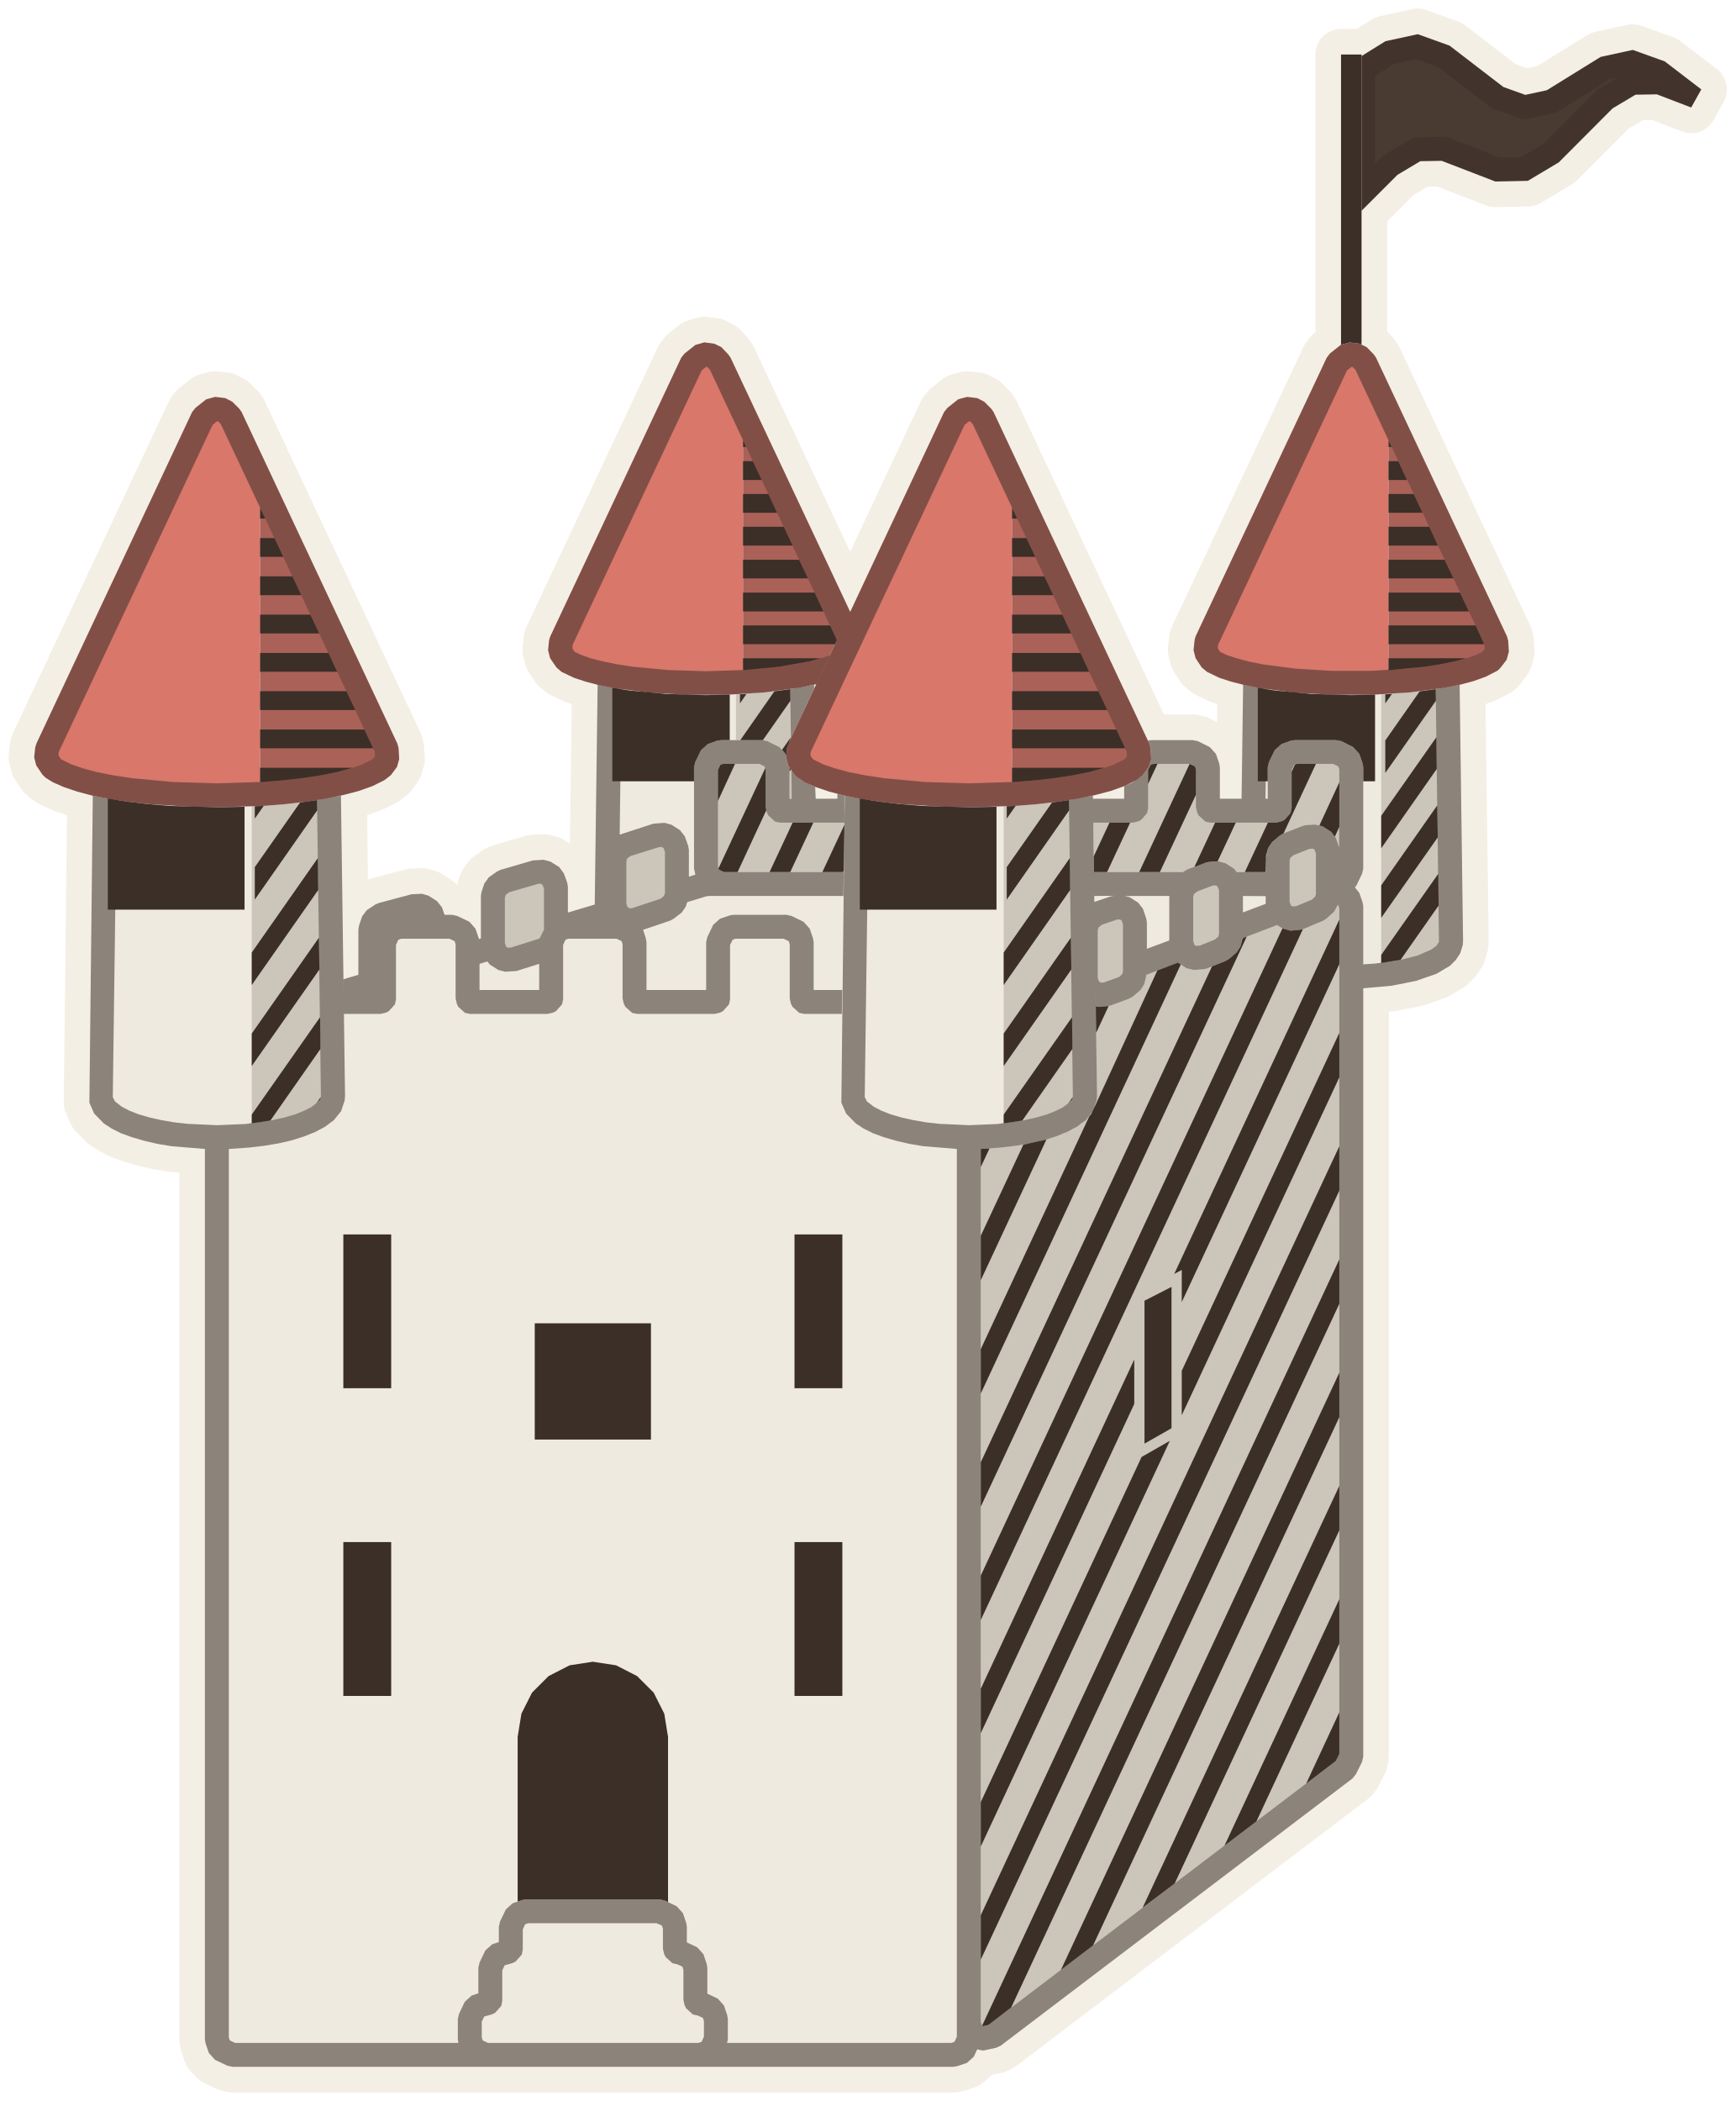
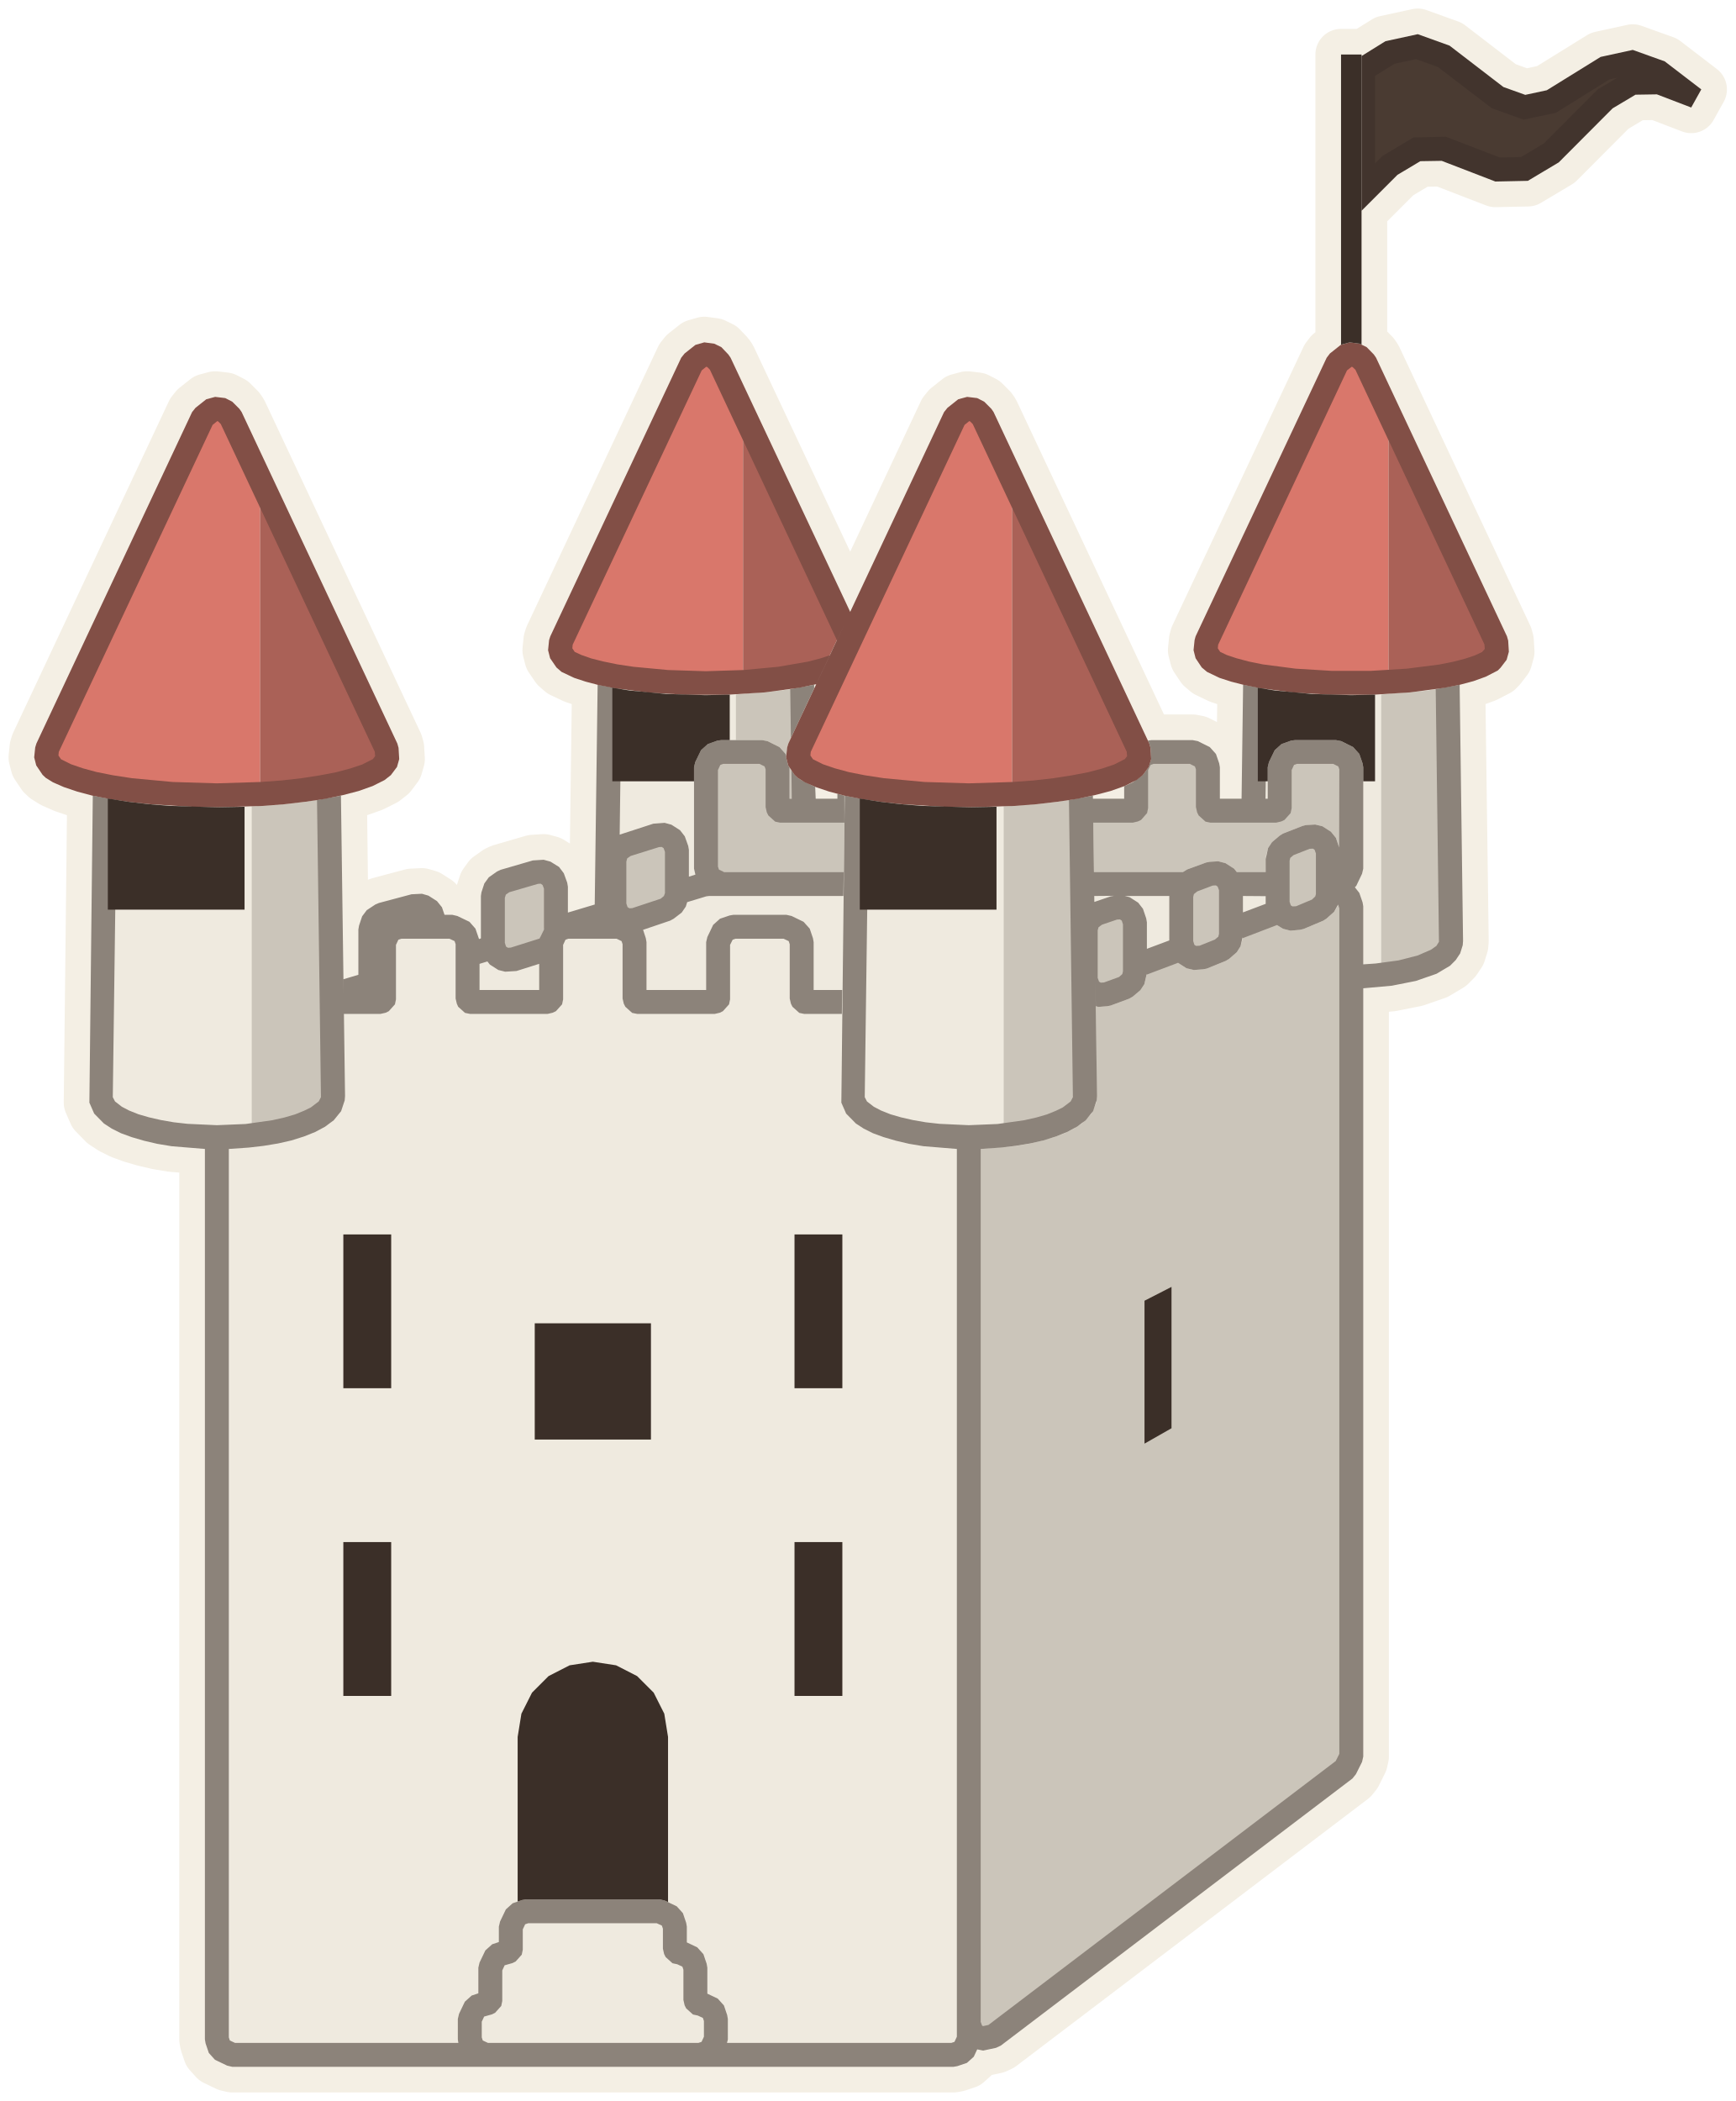
<svg xmlns="http://www.w3.org/2000/svg" viewBox="-34.69 -120.22 101.55 122.92" data-palette="wall:#EFEADF;roof:#D9776B;wood:#C9A97C;earth:#94744F;water:#8FB0B8;flag:#4A3B32;ink:#3B2F28;halo:#F4EFE4">
  <path data-role="sil" fill="#F4EFE4" stroke="#F4EFE4" stroke-width="3" stroke-linejoin="round" d="M21.33 0.66L21.89 0.47L22.29 0.11L22.49 -0.32L22.84 -0.25L23.59 -0.41L23.87 -0.54L44.45 -16.17L44.65 -16.42L45.01 -17.14L45.08 -17.45L45.08 -62.4L46.75 -62.55L48.16 -62.83L49.37 -63.25L50.16 -63.72L50.49 -64.05L50.75 -64.44L50.9 -64.92L50.92 -65.17L50.72 -80.16L51.53 -80.37L52.25 -80.63L52.95 -80.99L53.11 -81.15L53.47 -81.62L53.6 -82.09L53.56 -82.74L53.49 -82.99L45.83 -99.29L45.7 -99.48L45.28 -99.91L44.98 -100.06L44.98 -107.89L47.08 -109.99L48.42 -110.79L49.67 -110.81L52.81 -109.6L54.71 -109.64L56.52 -110.72L59.67 -113.88L61.01 -114.68L62.26 -114.7L64.27 -113.93L64.86 -114.99L62.72 -116.63L60.85 -117.3L58.97 -116.89L55.82 -114.94L54.56 -114.67L53.28 -115.13L50.13 -117.55L48.27 -118.22L46.38 -117.81L44.98 -116.94L44.98 -117.03L43.78 -117.03L43.78 -100.05L43.13 -99.54L42.94 -99.29L35.27 -82.99L35.21 -82.77L35.15 -82.18L35.27 -81.71L35.63 -81.17L35.94 -80.91L36.67 -80.56L37.35 -80.34L38.05 -80.16L37.96 -73.49L36.69 -73.49L36.69 -75.33L36.65 -75.56L36.46 -76.11L36.1 -76.51L35.4 -76.86L35.09 -76.92L32.69 -76.92L32.48 -76.89L23.45 -96.11L23.32 -96.3L22.9 -96.72L22.49 -96.93L21.9 -97L21.38 -96.86L20.75 -96.36L20.55 -96.11L15.06 -84.42L8.06 -99.29L7.93 -99.48L7.52 -99.91L7.11 -100.11L6.52 -100.19L6 -100.04L5.37 -99.54L5.17 -99.29L-2.49 -82.99L-2.56 -82.77L-2.62 -82.18L-2.5 -81.71L-2.13 -81.17L-1.83 -80.91L-1.09 -80.56L-0.42 -80.34L0.28 -80.16L0.11 -67.3L-1.46 -66.83L-1.46 -68.34L-1.5 -68.58L-1.7 -69.13L-1.98 -69.5L-2.48 -69.81L-2.88 -69.92L-3.51 -69.88L-5.4 -69.33L-5.61 -69.23L-6.09 -68.89L-6.35 -68.53L-6.52 -68.01L-6.55 -67.8L-6.55 -65.32L-6.66 -65.28L-6.87 -65.89L-7.22 -66.29L-7.93 -66.63L-8.23 -66.7L-8.68 -66.7L-8.83 -67.14L-9.12 -67.5L-9.62 -67.82L-10 -67.93L-10.61 -67.9L-12.52 -67.39L-12.73 -67.3L-13.23 -66.97L-13.5 -66.61L-13.68 -66.07L-13.72 -65.84L-13.72 -63.19L-14.59 -62.93L-14.72 -73.67L-13.71 -73.94L-12.89 -74.23L-12.19 -74.58L-11.82 -74.87L-11.46 -75.35L-11.33 -75.81L-11.37 -76.47L-11.44 -76.72L-20.55 -96.11L-20.68 -96.3L-21.1 -96.72L-21.51 -96.93L-22.1 -97L-22.62 -96.86L-23.25 -96.36L-23.45 -96.11L-32.56 -76.72L-32.63 -76.49L-32.69 -75.91L-32.57 -75.44L-32.2 -74.89L-32.01 -74.71L-31.59 -74.45L-30.95 -74.17L-30.18 -73.91L-29.26 -73.67L-29.46 -55.71L-29.18 -55.07L-28.61 -54.49L-28.15 -54.19L-27.61 -53.92L-26.98 -53.69L-26.26 -53.48L-25.49 -53.3L-24.65 -53.16L-22.7 -53L-22.7 -0.9L-22.66 -0.67L-22.47 -0.11L-22.11 0.29L-21.4 0.63L-21.1 0.7L21.1 0.7ZM12.95 -79.94L12.97 -80.16L13.07 -80.19ZM29.26 -73.49L29.28 -73.67L30.29 -73.94L31.09 -74.22L31.09 -73.49ZM13.04 -73.49L13.05 -74.17L13.82 -73.91L14.31 -73.78L14.31 -73.49Z" />
  <path data-role="wall" fill="#EFEADF" d="M6 -69.05L5.92 -69.4L5.92 -75.33L5.99 -75.63L6.33 -76.33L6.73 -76.69L7.29 -76.89L7.52 -76.92L8.37 -76.92L8.37 -79.59L6.59 -79.55L4.29 -79.62L2.17 -79.82L0.98 -80.02L0.86 -70.79L0.99 -70.98L1.47 -71.34L1.68 -71.44L3.54 -72.03L4.2 -72.08L4.6 -71.97L5.1 -71.65L5.38 -71.29L5.58 -70.73L5.62 -70.5L5.62 -68.93ZM45.08 -63.1L46.13 -63.18L46.13 -79.59L44.36 -79.55L42.06 -79.62L39.93 -79.82L38.75 -80.01L38.66 -73.49L39.49 -73.49L39.49 -75.33L39.56 -75.63L39.9 -76.33L40.3 -76.69L40.86 -76.89L41.09 -76.92L43.48 -76.92L43.79 -76.86L44.49 -76.51L44.85 -76.11L45.04 -75.56L45.08 -75.33L45.08 -69.4L45.01 -69.1L44.67 -68.39L44.59 -68.31L44.85 -67.98L45.04 -67.43L45.08 -67.2ZM-22.02 -53.69L-19.96 -53.8L-19.96 -73.04L-22.02 -72.99L-24.7 -73.07L-25.97 -73.17L-27.17 -73.31L-28.56 -73.53L-28.77 -55.84L-28.63 -55.5L-28.21 -55.07L-27.83 -54.81L-27.36 -54.58L-26.78 -54.36L-26.11 -54.16L-25.38 -53.99L-24.57 -53.86L-22.87 -53.71ZM21.98 -53.69L24.04 -53.8L24.04 -73.04L21.98 -72.99L19.3 -73.07L18.03 -73.17L16.83 -73.31L15.44 -73.53L15.23 -55.84L15.37 -55.5L15.79 -55.07L16.17 -54.81L16.64 -54.58L17.22 -54.36L17.89 -54.16L18.62 -53.99L19.43 -53.86L21.13 -53.71ZM6.63 -65.1L6.7 -65.4L7.04 -66.11L7.44 -66.47L8 -66.66L8.23 -66.7L11.32 -66.7L11.63 -66.63L12.33 -66.29L12.69 -65.89L12.88 -65.33L12.92 -65.1L12.92 -62.3L14.59 -62.3L14.67 -68.5L6.75 -68.5L6.49 -68.46L5.62 -68.2L5.59 -67.67L5.44 -67.18L5.2 -66.83L4.73 -66.47L4.53 -66.36L2.94 -65.82L3.1 -65.33L3.14 -65.1L3.14 -62.3L6.63 -62.3ZM33.73 -65.2L33.73 -67.84L33.88 -68.5L29.33 -68.5L29.34 -67.45L30.31 -67.78L31 -67.84L31.41 -67.73L31.91 -67.41L32.19 -67.05L32.38 -66.49L32.42 -66.26L32.42 -64.71ZM39.37 -67.34L39.37 -68.5L38 -68.48L38.04 -68.25L38.04 -66.84ZM0.69 -66.74L0.56 -66.7L0.71 -66.7ZM-7.67 -0.11L-7.86 -0.67L-7.9 -0.9L-7.9 -2.1L-7.83 -2.4L-7.49 -3.11L-7.09 -3.47L-6.7 -3.6L-6.7 -5.1L-6.63 -5.4L-6.29 -6.11L-5.89 -6.47L-5.5 -6.6L-5.5 -7.5L-5.43 -7.8L-5.09 -8.51L-4.69 -8.87L-4.13 -9.06L-3.9 -9.1L3.9 -9.1L4.2 -9.03L4.91 -8.69L5.27 -8.29L5.46 -7.73L5.5 -7.5L5.5 -6.58L6.11 -6.29L6.47 -5.89L6.66 -5.33L6.7 -5.1L6.7 -3.58L7.31 -3.29L7.67 -2.89L7.86 -2.33L7.9 -2.1L7.9 -0.9L7.83 -0.6L7.54 0L21.1 0L21.66 -0.19L22 -0.9L22 -52.99L20.14 -53.08L19.27 -53.18L18.42 -53.32L17.63 -53.5L16.9 -53.73L16.25 -53.99L15.67 -54.3L15.16 -54.68L14.73 -55.21L14.52 -55.84L14.5 -56.1L14.58 -61.6L12.37 -61.6L12.31 -61.62L12.22 -61.8L12.22 -65.1L12.03 -65.66L11.32 -66L8.23 -66L7.67 -65.81L7.33 -65.1L7.33 -61.75L7.31 -61.69L7.13 -61.6L2.6 -61.6L2.53 -61.62L2.44 -61.8L2.44 -65.1L2.25 -65.66L1.54 -66L-1.54 -66L-2.1 -65.81L-2.44 -65.1L-2.44 -61.75L-2.47 -61.69L-2.65 -61.6L-7.18 -61.6L-7.25 -61.62L-7.33 -61.8L-7.33 -65.1L-7.53 -65.66L-8.23 -66L-11.32 -66L-11.88 -65.81L-12.22 -65.1L-12.22 -61.75L-12.24 -61.69L-12.43 -61.6L-14.58 -61.6L-14.54 -55.71L-14.82 -55.07L-15.39 -54.49L-15.85 -54.19L-16.39 -53.92L-17.02 -53.69L-17.74 -53.48L-18.51 -53.3L-19.35 -53.16L-21.11 -53.01L-22 -52.99L-22 -0.9L-21.81 -0.34L-21.1 0L-7.57 0ZM-3.14 -63.83L-4.47 -63.41L-5.13 -63.37L-5.53 -63.47L-6.03 -63.79L-6.32 -64.15L-6.48 -64.61L-6.63 -64.56L-6.63 -62.3L-3.14 -62.3ZM-13.65 -62.48L-14.26 -62.3L-13.59 -62.3ZM6.86 -0.19L7.2 -0.9L7.2 -2.1L7.01 -2.66L6.3 -3L6.09 -3.02L6 -3.21L6 -5.1L5.81 -5.66L5.1 -6L4.89 -6.02L4.8 -6.21L4.8 -7.5L4.61 -8.06L3.9 -8.4L-3.9 -8.4L-4.46 -8.21L-4.8 -7.5L-4.8 -6.15L-4.82 -6.09L-5 -6L-5.1 -6L-5.66 -5.81L-6 -5.1L-6 -3.15L-6.02 -3.09L-6.21 -3L-6.3 -3L-6.86 -2.81L-7.2 -2.1L-7.2 -0.9L-7.01 -0.34L-6.3 0L6.3 0Z" />
  <path data-role="wall-shade" fill="#cbc5ba" d="M46.13 -63.18L47.33 -63.35L48.55 -63.68L49.05 -63.88L49.49 -64.11L49.94 -64.47L50.1 -64.68L50.2 -64.98L50.02 -80.02L48.77 -79.81L46.13 -79.59ZM11.37 -76.49L11.44 -76.72L12.27 -78.49L12.25 -80.01L11.01 -79.82L8.37 -79.59L8.37 -76.92L9.91 -76.92L10.22 -76.86L10.92 -76.51L11.28 -76.11L11.32 -76ZM44.04 -68.69L44.38 -69.4L44.38 -75.33L44.19 -75.88L43.48 -76.22L41.09 -76.22L40.53 -76.03L40.19 -75.33L40.19 -72.94L40.16 -72.88L39.98 -72.79L36.14 -72.79L36.08 -72.81L35.99 -73L35.99 -75.33L35.8 -75.88L35.09 -76.22L32.65 -76.21L32.67 -75.81L32.53 -75.35L32.18 -74.87L31.79 -74.57L31.79 -72.94L31.77 -72.88L31.59 -72.79L29.27 -72.79L29.32 -69.2L34.53 -69.2L34.77 -69.35L35.89 -69.76L36.09 -69.8L36.6 -69.83L37.02 -69.72L37.52 -69.4L37.68 -69.2L39.37 -69.2L39.39 -70.15L39.51 -70.6L39.74 -70.95L40.19 -71.33L40.38 -71.45L41.53 -71.9L41.73 -71.95L42.27 -71.98L42.69 -71.88L43.19 -71.56L43.48 -71.2L43.67 -70.64L43.71 -70.41L43.71 -68.75L44 -68.68ZM6.69 -69.2L14.68 -69.2L14.73 -72.79L10.96 -72.79L10.9 -72.81L10.81 -73L10.81 -75.33L10.62 -75.88L9.91 -76.22L7.52 -76.22L6.96 -76.03L6.62 -75.33L6.62 -69.4ZM12.32 -74.5L11.99 -74.71L11.8 -74.89L11.51 -75.32L11.51 -73.49L12.34 -73.49ZM-19.96 -53.8L-18.57 -54L-17.83 -54.17L-17.15 -54.38L-16.56 -54.61L-16.06 -54.88L-15.66 -55.17L-15.34 -55.56L-15.22 -55.9L-15.44 -73.53L-16.89 -73.3L-18.09 -73.17L-19.96 -73.04ZM24.04 -53.8L25.43 -54L26.17 -54.17L26.85 -54.38L27.44 -54.61L27.94 -54.88L28.34 -55.17L28.66 -55.56L28.78 -55.9L28.56 -73.53L27.11 -73.3L25.91 -73.17L24.04 -73.04ZM2.45 -66.39L4.3 -67.02L4.77 -67.38L4.92 -67.87L4.92 -70.5L4.72 -71.06L4.22 -71.38L3.75 -71.36L1.89 -70.78L1.41 -70.42L1.26 -69.92L1.26 -67.25L1.45 -66.7L1.85 -66.63L2.35 -66.39ZM41.31 -66.52L42.46 -66.99L42.9 -67.39L43.01 -67.82L43.01 -70.41L42.81 -70.97L42.31 -71.29L41.78 -71.25L40.64 -70.8L40.19 -70.42L40.07 -69.96L40.07 -67.34L40.26 -66.79L40.76 -66.47ZM-4.68 -64.08L-3.14 -64.57L-3.14 -65.1L-3.07 -65.4L-2.73 -66.11L-2.33 -66.47L-2.16 -66.53L-2.16 -68.34L-2.36 -68.9L-2.86 -69.22L-3.31 -69.21L-5.2 -68.66L-5.68 -68.32L-5.85 -67.8L-5.85 -64.94L-5.66 -64.38L-5.16 -64.06ZM35.66 -64.2L36.77 -64.65L37.22 -65.04L37.34 -65.48L37.34 -68.25L37.15 -68.81L36.65 -69.13L36.13 -69.1L35.02 -68.69L34.56 -68.31L34.42 -67.84L34.42 -65.04L34.62 -64.48L35.12 -64.17ZM23.44 -1.1L44.03 -16.73L44.38 -17.45L44.38 -67.2L44.19 -67.75L43.71 -68.06L43.69 -67.65L43.58 -67.21L43.37 -66.87L42.92 -66.47L42.73 -66.35L41.59 -65.87L41.37 -65.82L40.82 -65.77L40.39 -65.88L39.89 -66.19L39.6 -66.56L39.56 -66.67L38.04 -66.09L38.02 -65.3L37.9 -64.86L37.68 -64.51L37.23 -64.12L37.03 -64L35.92 -63.55L35.71 -63.51L35.17 -63.47L34.74 -63.57L34.24 -63.89L33.96 -64.25L33.87 -64.51L32.42 -63.96L32.42 -63.29L32.27 -62.64L32.04 -62.29L31.59 -61.91L31.38 -61.79L30.3 -61.39L30.1 -61.35L29.58 -61.31L29.43 -61.35L29.46 -55.71L29.18 -55.07L28.61 -54.49L28.15 -54.19L27.61 -53.92L26.98 -53.69L26.26 -53.48L25.49 -53.3L24.65 -53.16L22.7 -53L22.7 -0.94ZM-12.92 -65.1L-12.85 -65.4L-12.51 -66.11L-12.11 -66.47L-11.55 -66.66L-11.32 -66.7L-9.42 -66.7L-9.49 -66.91L-9.99 -67.23L-10.43 -67.22L-12.35 -66.72L-12.84 -66.39L-13.02 -65.84L-13.02 -62.79L-12.92 -62.52ZM30.06 -62.05L31.14 -62.45L31.59 -62.83L31.72 -63.29L31.72 -66.26L31.53 -66.82L31.03 -67.14L30.53 -67.11L29.45 -66.75L29.36 -66.67L29.42 -62.09L29.54 -62.01Z" />
  <path data-role="roof" fill="#D9776B" d="M5.46 -80.27L7.77 -80.27L8.79 -80.31L8.79 -96.1L7.43 -98.99L7.02 -99.42L6.43 -99.49L5.8 -98.99L-1.86 -82.69L-1.92 -82.11L-1.55 -81.57L-0.87 -81.23L-0.24 -81.02L0.48 -80.83L1.35 -80.66L3.3 -80.4ZM43.23 -80.27L45.54 -80.27L46.56 -80.31L46.56 -96.1L45.2 -98.99L44.78 -99.42L44.2 -99.49L43.57 -98.99L35.91 -82.69L35.84 -82.11L36.21 -81.57L36.9 -81.23L37.52 -81.02L38.25 -80.83L39.12 -80.66L41.07 -80.4ZM-22.01 -73.69L-19.47 -73.76L-19.47 -92.16L-21.19 -95.81L-21.6 -96.23L-22.19 -96.31L-22.81 -95.81L-31.93 -76.42L-31.99 -75.83L-31.62 -75.29L-31.29 -75.09L-30.73 -74.83L-30 -74.58L-29.14 -74.36L-28.14 -74.16L-27.03 -73.99L-25.86 -73.86L-23.32 -73.71ZM21.99 -73.69L24.53 -73.76L24.53 -92.16L22.81 -95.81L22.4 -96.23L21.81 -96.31L21.19 -95.81L12.07 -76.42L12.01 -75.83L12.38 -75.29L12.71 -75.09L13.27 -74.83L14 -74.58L14.86 -74.36L15.86 -74.16L16.97 -73.99L18.14 -73.86L20.68 -73.71Z" />
  <path data-role="roof-shade" fill="#aa6157" d="M8.79 -80.31L10.97 -80.52L11.92 -80.66L12.8 -80.84L13.45 -81.01L14.67 -83.59L8.79 -96.1ZM46.56 -80.31L48.73 -80.52L49.69 -80.66L50.57 -80.84L51.31 -81.03L51.95 -81.26L52.55 -81.57L52.91 -82.04L52.86 -82.69L46.56 -96.1ZM-19.47 -73.76L-18.11 -73.87L-16.94 -74L-15.81 -74.17L-14.81 -74.37L-13.94 -74.6L-13.19 -74.86L-12.58 -75.16L-12.38 -75.29L-12.03 -75.77L-12.07 -76.42L-19.47 -92.16ZM24.53 -73.76L25.89 -73.87L27.06 -74L28.19 -74.17L29.19 -74.37L30.06 -74.6L30.82 -74.86L31.42 -75.16L31.62 -75.29L31.97 -75.77L31.93 -76.42L24.53 -92.16Z" />
  <path data-role="flag" fill="#4A3B32" d="M46.64 -110.54L48.22 -111.48L49.79 -111.52L52.94 -110.3L54.51 -110.34L56.09 -111.28L59.23 -114.43L60.81 -115.37L62.38 -115.41L63.95 -114.8L62.38 -116.01L60.81 -116.57L59.23 -116.24L56.09 -114.28L54.51 -113.94L52.94 -114.51L49.79 -116.92L48.22 -117.49L46.64 -117.15L45.07 -116.17L45.07 -108.96Z" />
  <path data-role="wall-line" fill="#8c837a" d="M45.08 -62.4L46.75 -62.55L48.16 -62.83L49.37 -63.25L50.16 -63.72L50.49 -64.05L50.75 -64.44L50.9 -64.92L50.92 -65.17L50.72 -80.16L49.32 -79.9L49.51 -65.12L49.36 -64.88L49.05 -64.66L48.27 -64.32L47.14 -64.03L45.81 -63.85L45.08 -63.8ZM12.95 -79.94L12.95 -80.16L11.55 -79.9L11.59 -77.05ZM2.03 -67.15L1.96 -67.36L1.96 -69.81L2.01 -70L2.21 -70.14L3.87 -70.66L4.03 -70.67L4.14 -70.6L4.22 -70.38L4.22 -67.97L4.16 -67.8L3.97 -67.64L2.31 -67.09L2.14 -67.08ZM40.84 -67.25L40.77 -67.46L40.77 -69.87L40.81 -70.03L41 -70.19L41.94 -70.56L42.13 -70.57L42.23 -70.51L42.31 -70.29L42.31 -67.91L42.27 -67.77L42.08 -67.59L41.15 -67.2L40.94 -67.19ZM35.2 -64.94L35.13 -65.16L35.13 -67.75L35.17 -67.91L35.37 -68.07L36.27 -68.41L36.46 -68.42L36.56 -68.35L36.64 -68.14L36.64 -65.58L36.6 -65.42L36.4 -65.25L35.5 -64.89L35.3 -64.88ZM29.62 -62.79L29.54 -63.01L29.54 -65.79L29.59 -65.97L29.79 -66.12L30.67 -66.42L30.84 -66.43L30.95 -66.36L31.02 -66.14L31.02 -63.39L30.98 -63.23L30.79 -63.06L29.91 -62.74L29.72 -62.73ZM4.73 -66.47L5.2 -66.83L5.44 -67.18L5.52 -67.44L6.64 -67.78L6.8 -67.8L14.66 -67.8L14.68 -69.2L7.68 -69.2L7.38 -69.34L7.32 -69.52L7.32 -75.17L7.46 -75.47L7.63 -75.53L9.75 -75.53L10.05 -75.38L10.11 -75.21L10.11 -73L10.18 -72.69L10.27 -72.51L10.67 -72.15L10.96 -72.09L14.72 -72.09L14.72 -73.67L14.31 -73.78L14.31 -73.49L13.04 -73.49L13.01 -74.18L12.19 -74.58L11.99 -74.71L11.8 -74.89L11.62 -75.17L11.64 -73.49L11.51 -73.49L11.51 -75.32L11.43 -75.44L11.31 -75.91L11.32 -76L11.28 -76.11L10.92 -76.51L10.22 -76.86L9.91 -76.92L7.52 -76.92L7.29 -76.89L6.73 -76.69L6.33 -76.33L5.99 -75.63L5.92 -75.33L5.92 -69.4L6 -69.05L5.62 -68.93L5.62 -70.5L5.58 -70.73L5.38 -71.29L5.1 -71.65L4.6 -71.97L4.2 -72.08L3.54 -72.03L1.57 -71.39L1.68 -79.9L0.28 -80.16L0.11 -67.3L-1.46 -66.83L-1.46 -68.34L-1.5 -68.58L-1.7 -69.13L-1.98 -69.5L-2.48 -69.81L-2.88 -69.92L-3.51 -69.88L-5.4 -69.33L-5.61 -69.23L-6.09 -68.89L-6.35 -68.53L-6.52 -68.01L-6.55 -67.8L-6.55 -65.32L-6.66 -65.28L-6.87 -65.89L-7.22 -66.29L-7.93 -66.63L-8.23 -66.7L-8.68 -66.7L-8.83 -67.14L-9.12 -67.5L-9.62 -67.82L-10 -67.93L-10.61 -67.9L-12.52 -67.39L-12.73 -67.3L-13.23 -66.97L-13.5 -66.61L-13.68 -66.07L-13.72 -65.84L-13.72 -63.19L-14.59 -62.93L-14.57 -60.9L-12.43 -60.9L-12.12 -60.97L-11.94 -61.06L-11.58 -61.46L-11.52 -61.75L-11.52 -64.94L-11.38 -65.24L-11.2 -65.3L-8.39 -65.3L-8.09 -65.16L-8.03 -64.98L-8.03 -61.8L-7.96 -61.5L-7.88 -61.32L-7.48 -60.96L-7.18 -60.9L-2.65 -60.9L-2.35 -60.97L-2.16 -61.06L-1.8 -61.46L-1.74 -61.75L-1.74 -64.94L-1.6 -65.24L-1.43 -65.3L1.39 -65.3L1.68 -65.16L1.74 -64.98L1.74 -61.8L1.81 -61.5L1.9 -61.32L2.3 -60.96L2.6 -60.9L7.13 -60.9L7.43 -60.97L7.61 -61.06L7.97 -61.46L8.03 -61.75L8.03 -64.94L8.18 -65.24L8.35 -65.3L11.16 -65.3L11.46 -65.16L11.52 -64.98L11.52 -61.8L11.59 -61.5L11.68 -61.32L12.08 -60.96L12.37 -60.9L14.57 -60.9L14.59 -62.3L12.92 -62.3L12.92 -65.1L12.88 -65.33L12.69 -65.89L12.33 -66.29L11.63 -66.63L11.32 -66.7L8.23 -66.7L8 -66.66L7.44 -66.47L7.04 -66.11L6.7 -65.4L6.63 -65.1L6.63 -62.3L3.14 -62.3L3.14 -65.1L3.1 -65.33L2.94 -65.82L4.53 -66.36ZM-6.14 -0.7L-6.44 -0.84L-6.5 -1.02L-6.5 -1.94L-6.36 -2.24L-5.9 -2.37L-5.72 -2.46L-5.36 -2.86L-5.3 -3.15L-5.3 -4.94L-5.16 -5.24L-4.7 -5.37L-4.52 -5.46L-4.16 -5.86L-4.1 -6.15L-4.1 -7.34L-3.96 -7.64L-3.78 -7.7L3.74 -7.7L4.04 -7.56L4.1 -7.38L4.1 -6.21L4.17 -5.9L4.26 -5.72L4.66 -5.36L4.94 -5.3L5.24 -5.16L5.3 -4.98L5.3 -3.21L5.37 -2.9L5.46 -2.72L5.86 -2.36L6.14 -2.3L6.44 -2.16L6.5 -1.98L6.5 -1.06L6.36 -0.76L6.18 -0.7ZM-2.86 -65.84L-3.12 -65.31L-4.8 -64.78L-4.97 -64.77L-5.08 -64.84L-5.15 -65.06L-5.15 -67.69L-5.09 -67.88L-4.89 -68.02L-3.21 -68.51L-3.05 -68.52L-2.94 -68.44L-2.86 -68.23ZM-6.63 -62.3L-6.63 -63.83L-6.17 -63.97L-6.03 -63.79L-5.53 -63.47L-5.13 -63.37L-4.47 -63.41L-3.14 -63.83L-3.14 -62.3ZM22.84 -0.25L23.59 -0.41L23.87 -0.54L44.45 -16.17L44.65 -16.42L45.01 -17.14L45.08 -17.45L45.08 -67.2L45.04 -67.43L44.85 -67.98L44.59 -68.31L44.67 -68.39L45.01 -69.1L45.08 -69.4L45.08 -75.33L45.04 -75.56L44.85 -76.11L44.49 -76.51L43.79 -76.86L43.48 -76.92L41.09 -76.92L40.86 -76.89L40.3 -76.69L39.9 -76.33L39.56 -75.63L39.49 -75.33L39.49 -73.49L39.36 -73.49L39.45 -79.9L38.05 -80.16L37.96 -73.49L36.69 -73.49L36.69 -75.33L36.65 -75.56L36.46 -76.11L36.1 -76.51L35.4 -76.86L35.09 -76.92L32.69 -76.92L32.48 -76.89L32.56 -76.72L32.63 -76.47L32.67 -75.81L32.53 -75.35L32.18 -74.87L31.59 -74.45L31.09 -74.22L31.09 -73.49L29.26 -73.49L29.28 -72.09L31.59 -72.09L31.89 -72.16L32.08 -72.25L32.43 -72.65L32.49 -72.94L32.49 -75.17L32.64 -75.47L32.81 -75.53L34.93 -75.53L35.23 -75.38L35.29 -75.21L35.29 -73L35.36 -72.69L35.45 -72.51L35.85 -72.15L36.14 -72.09L39.98 -72.09L40.28 -72.16L40.47 -72.25L40.83 -72.65L40.89 -72.94L40.89 -75.17L41.03 -75.47L41.2 -75.53L43.32 -75.53L43.62 -75.38L43.68 -75.21L43.67 -70.64L43.48 -71.2L43.19 -71.56L42.69 -71.88L42.27 -71.98L41.73 -71.95L41.53 -71.9L40.38 -71.45L40.19 -71.33L39.74 -70.95L39.51 -70.6L39.37 -69.96L39.37 -69.2L37.68 -69.2L37.52 -69.4L37.02 -69.72L36.6 -69.83L36.09 -69.8L35.89 -69.76L34.77 -69.35L34.53 -69.2L29.32 -69.2L29.34 -67.8L30.5 -67.81L30.31 -67.78L29.34 -67.45L29.43 -61.35L29.58 -61.31L30.1 -61.35L30.3 -61.39L31.38 -61.79L31.59 -61.91L32.04 -62.29L32.27 -62.64L32.42 -63.29L32.42 -66.26L32.38 -66.49L32.19 -67.05L31.91 -67.41L31.41 -67.73L31.13 -67.8L33.73 -67.8L33.73 -65.2L32.42 -64.71L32.41 -63.2L34.24 -63.89L34.74 -63.57L35.17 -63.47L35.71 -63.51L35.92 -63.55L37.03 -64L37.23 -64.12L37.68 -64.51L37.9 -64.86L38.04 -65.48L38.04 -67.8L39.37 -67.79L39.37 -67.34L38.04 -66.84L38.02 -65.33L40.03 -66.1L40.39 -65.88L40.82 -65.77L41.37 -65.82L41.59 -65.87L42.73 -66.35L42.92 -66.47L43.37 -66.87L43.61 -67.3L43.68 -67.08L43.68 -17.61L43.47 -17.19L23.15 -1.75L22.83 -1.68L22.77 -1.72L22.7 -1.93L22.7 -53L23.86 -53.08L24.73 -53.18L25.58 -53.32L26.37 -53.5L27.1 -53.73L27.75 -53.99L28.33 -54.3L28.84 -54.68L29.27 -55.21L29.48 -55.84L29.5 -56.1L29.26 -73.67L27.86 -73.41L28.09 -56.03L27.96 -55.78L27.5 -55.43L27.09 -55.23L26.57 -55.02L25.95 -54.84L25.24 -54.68L23.68 -54.46L22 -54.39L20.28 -54.47L19.48 -54.56L18.73 -54.69L18.03 -54.85L17.41 -55.03L16.86 -55.25L16.44 -55.47L16.04 -55.78L15.91 -56.03L16.14 -73.41L14.74 -73.67L14.54 -55.71L14.82 -55.07L15.39 -54.49L15.85 -54.19L16.39 -53.92L17.02 -53.69L17.74 -53.48L18.51 -53.3L19.35 -53.16L21.3 -53L21.3 -1.06L21.16 -0.76L20.98 -0.7L7.85 -0.7L7.9 -0.9L7.9 -2.1L7.86 -2.33L7.67 -2.89L7.31 -3.29L6.7 -3.58L6.7 -5.1L6.66 -5.33L6.47 -5.89L6.11 -6.29L5.5 -6.58L5.5 -7.5L5.46 -7.73L5.27 -8.29L4.91 -8.69L4.2 -9.03L3.9 -9.1L-3.9 -9.1L-4.13 -9.06L-4.69 -8.87L-5.09 -8.51L-5.43 -7.8L-5.5 -7.5L-5.5 -6.6L-5.89 -6.47L-6.29 -6.11L-6.63 -5.4L-6.7 -5.1L-6.7 -3.6L-7.09 -3.47L-7.49 -3.11L-7.83 -2.4L-7.9 -2.1L-7.9 -0.9L-7.87 -0.7L-20.94 -0.7L-21.24 -0.84L-21.3 -1.02L-21.3 -53L-20.14 -53.08L-19.27 -53.18L-18.42 -53.32L-17.63 -53.5L-16.9 -53.73L-16.25 -53.99L-15.67 -54.3L-15.16 -54.68L-14.73 -55.21L-14.52 -55.84L-14.5 -56.1L-14.74 -73.67L-16.14 -73.41L-15.91 -56.03L-16.04 -55.78L-16.5 -55.43L-16.91 -55.23L-17.43 -55.02L-18.05 -54.84L-18.76 -54.68L-20.32 -54.46L-22 -54.39L-23.72 -54.47L-24.52 -54.56L-25.27 -54.69L-25.97 -54.85L-26.59 -55.03L-27.14 -55.25L-27.56 -55.47L-27.96 -55.78L-28.09 -56.03L-27.86 -73.41L-29.26 -73.67L-29.46 -55.71L-29.18 -55.07L-28.61 -54.49L-28.15 -54.19L-27.61 -53.92L-26.98 -53.69L-26.26 -53.48L-25.49 -53.3L-24.65 -53.16L-22.7 -53L-22.7 -0.9L-22.66 -0.67L-22.47 -0.11L-22.11 0.29L-21.4 0.63L-21.1 0.7L21.1 0.7L21.33 0.66L21.89 0.47L22.29 0.11L22.49 -0.32Z" />
  <path data-role="roof-line" fill="#824f46" d="M5.43 -79.57L7.8 -79.57L10.04 -79.71L12.06 -79.98L13.07 -80.19L13.86 -81.88L13.28 -81.69L12.58 -81.51L10.85 -81.21L8.82 -81.02L6.61 -80.95L4.4 -81.02L2.37 -81.21L1.44 -81.35L0.61 -81.52L-0.1 -81.7L-0.67 -81.9L-1.06 -82.08L-1.2 -82.29L-1.18 -82.5L6.37 -98.55L6.63 -98.76L6.69 -98.75L6.85 -98.59L14.28 -82.77L15.06 -84.42L8.06 -99.29L7.93 -99.48L7.52 -99.91L7.11 -100.11L6.52 -100.19L6 -100.04L5.37 -99.54L5.17 -99.29L-2.49 -82.99L-2.56 -82.77L-2.62 -82.18L-2.5 -81.71L-2.13 -81.17L-1.83 -80.91L-1.09 -80.56L-0.42 -80.34L0.34 -80.14L1.25 -79.96L3.25 -79.7ZM43.2 -79.57L45.57 -79.57L47.8 -79.71L49.83 -79.98L50.74 -80.16L51.53 -80.37L52.25 -80.63L52.95 -80.99L53.11 -81.15L53.47 -81.62L53.6 -82.09L53.56 -82.74L53.49 -82.99L45.83 -99.29L45.7 -99.48L45.28 -99.91L44.87 -100.11L44.29 -100.19L43.76 -100.04L43.13 -99.54L42.94 -99.29L35.27 -82.99L35.21 -82.77L35.15 -82.18L35.27 -81.71L35.63 -81.17L35.94 -80.91L36.67 -80.56L37.35 -80.34L38.09 -80.15L39.02 -79.96L41.02 -79.7ZM45.51 -80.97L43.25 -80.97L41.12 -81.1L39.2 -81.35L38.37 -81.52L37.66 -81.71L37.09 -81.9L36.71 -82.08L36.57 -82.29L36.59 -82.5L44.13 -98.55L44.4 -98.76L44.45 -98.75L44.62 -98.59L52.17 -82.52L52.19 -82.25L52.03 -82.07L51.62 -81.88L51.06 -81.69L50.37 -81.51L49.52 -81.34L47.63 -81.1ZM-22.02 -72.99L-19.3 -73.07L-18.03 -73.17L-16.83 -73.31L-15.68 -73.48L-14.63 -73.7L-13.71 -73.94L-12.89 -74.23L-12.19 -74.58L-11.82 -74.87L-11.46 -75.35L-11.33 -75.81L-11.37 -76.47L-11.44 -76.72L-20.55 -96.11L-20.68 -96.3L-21.1 -96.72L-21.51 -96.93L-22.1 -97L-22.62 -96.86L-23.25 -96.36L-23.45 -96.11L-32.56 -76.72L-32.63 -76.49L-32.69 -75.91L-32.57 -75.44L-32.2 -74.89L-32.01 -74.71L-31.59 -74.45L-30.95 -74.17L-30.18 -73.91L-29.28 -73.67L-28.25 -73.47L-27.11 -73.3L-25.91 -73.17L-23.33 -73.01ZM21.98 -72.99L24.7 -73.07L25.97 -73.17L27.17 -73.31L28.32 -73.48L29.37 -73.7L30.29 -73.94L31.11 -74.23L31.81 -74.58L32.18 -74.87L32.53 -75.35L32.67 -75.81L32.63 -76.47L32.56 -76.72L23.45 -96.11L23.32 -96.3L22.9 -96.72L22.49 -96.93L21.9 -97L21.38 -96.86L20.75 -96.36L20.55 -96.11L11.44 -76.72L11.37 -76.49L11.31 -75.91L11.43 -75.44L11.8 -74.89L11.99 -74.71L12.41 -74.45L13.05 -74.17L13.82 -73.91L14.72 -73.67L15.75 -73.47L16.89 -73.3L18.09 -73.17L20.67 -73.01ZM-22 -74.39L-24.59 -74.47L-26.96 -74.69L-28.07 -74.86L-29.03 -75.05L-29.84 -75.27L-30.54 -75.51L-31.12 -75.8L-31.27 -76.02L-31.25 -76.23L-22.25 -95.36L-21.98 -95.58L-21.93 -95.57L-21.77 -95.41L-12.76 -76.24L-12.74 -75.98L-12.87 -75.81L-13.5 -75.49L-14.19 -75.26L-15.02 -75.04L-15.96 -74.86L-17.05 -74.69L-18.2 -74.56L-19.43 -74.47ZM22 -74.39L19.41 -74.47L17.04 -74.69L15.93 -74.86L14.97 -75.05L14.16 -75.27L13.46 -75.51L12.88 -75.8L12.73 -76.02L12.75 -76.23L21.75 -95.36L22.02 -95.58L22.07 -95.57L22.23 -95.41L31.24 -76.24L31.26 -75.98L31.13 -75.81L30.5 -75.49L29.81 -75.26L28.98 -75.04L28.04 -74.86L26.95 -74.69L25.8 -74.56L24.57 -74.47Z" />
  <path data-role="flag-line" fill="#42342d" d="M47.08 -109.99L48.42 -110.79L49.67 -110.81L52.81 -109.6L54.71 -109.64L56.52 -110.72L59.67 -113.88L61.01 -114.68L62.26 -114.7L64.27 -113.93L64.86 -114.99L62.72 -116.63L60.85 -117.3L58.97 -116.89L55.82 -114.94L54.56 -114.67L53.28 -115.13L50.13 -117.55L48.27 -118.22L46.38 -117.81L44.98 -116.94L44.98 -107.89ZM45.77 -115.78L46.91 -116.49L48.17 -116.76L49.45 -116.3L52.6 -113.89L54.46 -113.22L56.35 -113.62L59.5 -115.58L59.94 -115.67L58.8 -114.99L55.65 -111.83L54.31 -111.03L53.06 -111.01L49.91 -112.22L48.02 -112.18L46.21 -111.1L45.77 -110.66Z" />
-   <path data-role="ink" fill="#3B2F28" d="M44.29 -100.19L44.87 -100.11L44.98 -100.06L44.98 -117.03L43.78 -117.03L43.78 -100.05ZM8.79 -94.46L8.79 -94.07L8.97 -94.07ZM46.56 -94.46L46.56 -94.07L46.74 -94.07ZM9.36 -93.24L8.79 -93.24L8.79 -92.14L9.88 -92.14ZM47.13 -93.24L46.56 -93.24L46.56 -92.14L47.64 -92.14ZM10.27 -91.32L8.79 -91.32L8.79 -90.22L10.78 -90.22ZM48.03 -91.32L46.56 -91.32L46.56 -90.22L48.55 -90.22ZM-19.47 -90.51L-19.47 -89.88L-19.17 -89.88ZM24.53 -90.51L24.53 -89.88L24.83 -89.88ZM11.17 -89.4L8.79 -89.4L8.79 -88.3L11.69 -88.3ZM48.94 -89.4L46.56 -89.4L46.56 -88.3L49.45 -88.3ZM-18.63 -88.74L-19.47 -88.74L-19.47 -87.64L-18.11 -87.64ZM25.37 -88.74L24.53 -88.74L24.53 -87.64L25.89 -87.64ZM12.07 -87.47L8.79 -87.47L8.79 -86.38L12.59 -86.38ZM49.84 -87.47L46.56 -87.47L46.56 -86.38L50.36 -86.38ZM-17.58 -86.5L-19.47 -86.5L-19.47 -85.4L-17.06 -85.4ZM26.42 -86.5L24.53 -86.5L24.53 -85.4L26.94 -85.4ZM12.98 -85.55L8.79 -85.55L8.79 -84.45L13.49 -84.45ZM50.74 -85.55L46.56 -85.55L46.56 -84.45L51.26 -84.45ZM-16.53 -84.26L-19.47 -84.26L-19.47 -83.16L-16.01 -83.16ZM27.47 -84.26L24.53 -84.26L24.53 -83.16L27.99 -83.16ZM14.28 -82.77L13.88 -83.63L8.79 -83.63L8.79 -82.53L14.17 -82.53ZM51.65 -83.63L46.56 -83.63L46.56 -82.53L52.16 -82.53ZM-15.47 -82.02L-19.47 -82.02L-19.47 -80.92L-14.96 -80.92ZM28.53 -82.02L24.53 -82.02L24.53 -80.92L29.04 -80.92ZM8.79 -81.01L10.87 -81.21L12.63 -81.52L13.34 -81.71L8.79 -81.71ZM46.56 -81.01L48.63 -81.21L49.56 -81.35L50.39 -81.52L51.11 -81.71L46.56 -81.71ZM5.92 -75.33L5.99 -75.63L6.33 -76.33L6.73 -76.69L7.29 -76.89L7.52 -76.92L8.01 -76.92L8.01 -79.58L6.59 -79.55L4.29 -79.62L2.17 -79.82L1.14 -79.98L1.14 -74.51L5.92 -74.51ZM39.49 -75.33L39.56 -75.63L39.9 -76.33L40.3 -76.69L40.86 -76.89L41.09 -76.92L43.48 -76.92L43.79 -76.86L44.49 -76.51L44.85 -76.11L45.04 -75.56L45.08 -75.33L45.08 -74.51L45.77 -74.51L45.77 -79.58L44.36 -79.55L42.06 -79.62L39.93 -79.82L38.91 -79.98L38.91 -74.51L39.49 -74.51ZM11.56 -79.22L11.55 -79.9L10.62 -79.77L8.63 -76.92L9.95 -76.92ZM49.33 -79.22L49.32 -79.9L48.38 -79.77L46.37 -76.9L46.37 -75ZM-14.42 -79.78L-19.47 -79.78L-19.47 -78.68L-13.9 -78.68ZM29.58 -79.78L24.53 -79.78L24.53 -78.68L30.1 -78.68ZM8.99 -79.62L8.61 -79.6L8.61 -79.07ZM46.76 -79.62L46.37 -79.6L46.37 -79.07ZM-13.37 -77.54L-19.47 -77.54L-19.47 -76.44L-12.85 -76.44ZM30.63 -77.54L24.53 -77.54L24.53 -76.44L31.15 -76.44ZM11.37 -76.49L11.59 -77.09L11.07 -76.35L11.28 -76.11L11.32 -76ZM49.38 -75.23L49.36 -77.09L46.13 -72.49L46.13 -70.59ZM35.29 -73.72L35.29 -75.21L35.23 -75.38L34.92 -75.53L31.97 -69.2L33.18 -69.2ZM39.36 -69.2L39.39 -70.15L39.51 -70.6L39.74 -70.95L40.19 -71.33L40.42 -71.47L42.31 -75.53L41.2 -75.53L41.08 -75.48L40.89 -75.07L40.89 -72.94L40.83 -72.65L40.47 -72.25L40.28 -72.16L39.98 -72.09L39.5 -72.09L38.15 -69.2ZM33.04 -75.53L32.81 -75.53L32.64 -75.47L32.49 -75.17L32.49 -74.35ZM8.32 -75.53L7.63 -75.53L7.46 -75.47L7.32 -75.17L7.32 -73.36ZM11.59 -75.2L11.51 -75.32L11.51 -75.08ZM-19.47 -74.46L-18.19 -74.56L-17.04 -74.69L-15.93 -74.86L-14.97 -75.05L-14.07 -75.3L-19.47 -75.3ZM24.53 -74.46L25.81 -74.56L26.96 -74.69L28.07 -74.86L29.03 -75.05L29.93 -75.3L24.53 -75.3ZM10.15 -72.82L10.11 -73L10.11 -75.21L10.09 -75.28L7.35 -69.41L7.38 -69.34L7.68 -69.2L8.47 -69.2ZM43.68 -71.85L43.68 -74.45L42.51 -71.92L42.69 -71.88L43.19 -71.56L43.42 -71.27ZM-20.38 -73.02L-22.02 -72.99L-24.7 -73.07L-25.97 -73.17L-27.17 -73.31L-28.38 -73.5L-28.38 -67L-20.38 -67ZM23.62 -73.02L21.98 -72.99L19.3 -73.07L18.03 -73.17L16.83 -73.31L15.62 -73.5L15.62 -67L23.62 -67ZM-16.13 -72.81L-16.14 -73.41L-17.13 -73.27L-19.78 -69.49L-19.78 -67.59ZM27.87 -72.81L27.86 -73.41L26.87 -73.27L24.22 -69.49L24.22 -67.59ZM49.44 -71.23L49.41 -73.1L46.13 -68.42L46.13 -66.52ZM-19.26 -73.07L-19.78 -73.05L-19.78 -72.33ZM24.74 -73.07L24.22 -73.05L24.22 -72.33ZM12.9 -72.09L11.69 -72.09L10.34 -69.2L11.55 -69.2ZM31.44 -72.09L30.23 -72.09L29.31 -70.12L29.32 -69.2L30.09 -69.2ZM35.89 -69.76L36.09 -69.8L36.56 -69.83L37.62 -72.09L36.41 -72.09L35.2 -69.5ZM14.68 -69.28L14.72 -71.96L13.43 -69.2L14.64 -69.2ZM-16.07 -68.15L-16.09 -70.02L-19.96 -64.49L-19.96 -62.59ZM27.93 -68.15L27.91 -70.02L24.04 -64.49L24.04 -62.59ZM46.13 -63.88L47.26 -64.06L49.49 -67.24L49.47 -69.1L46.13 -64.35ZM43.68 -63.81L43.68 -66.42L34.02 -45.69L34.46 -45.92L34.46 -44.04ZM41.55 -65.86L41.37 -65.82L40.82 -65.77L40.35 -65.9L22.7 -28.04L22.7 -25.44ZM38.26 -65.42L38.02 -65.33L37.9 -64.86L37.68 -64.51L37.23 -64.12L37.03 -64L36.23 -63.68L22.7 -34.67L22.7 -32.07ZM-16 -63.5L-16.03 -65.36L-19.96 -59.75L-19.96 -57.85ZM28 -63.5L27.97 -65.36L24.04 -59.75L24.04 -57.85ZM34.4 -63.79L34.24 -63.9L33.03 -63.44L29.18 -55.07L29.04 -54.89L22.7 -41.29L22.7 -38.69ZM30.18 -61.36L29.58 -61.31L29.43 -61.35L29.45 -59.79ZM-19.96 -54.5L-18.87 -54.66L-15.94 -58.85L-15.96 -60.71L-19.96 -55.01ZM24.04 -54.5L25.13 -54.66L28.06 -58.85L28.04 -60.71L24.04 -55.01ZM43.68 -57.19L43.68 -59.79L34.46 -40.02L34.46 -37.42ZM-16.2 -55.64L-15.97 -55.88L-15.91 -56.05ZM27.8 -55.64L28.03 -55.88L28.09 -56.05ZM26.54 -53.55L25.19 -53.25L22.7 -47.92L22.7 -45.32ZM43.68 -50.56L43.68 -53.16L22.7 -8.17L22.7 -5.57ZM23.21 -53.03L22.7 -53L22.7 -51.94ZM-11.8 -48L-14.6 -48L-14.6 -39L-11.8 -39ZM14.6 -48L11.8 -48L11.8 -39L14.6 -39ZM23.15 -1.75L24.48 -2.77L43.68 -43.94L43.68 -46.54L22.78 -1.71L22.83 -1.68ZM33.86 -36.66L33.86 -44.93L32.28 -44.12L32.28 -35.76ZM3.4 -42.8L-3.4 -42.8L-3.4 -36L3.4 -36ZM31.68 -38.08L31.68 -40.68L22.7 -21.42L22.7 -18.82ZM29.27 -6.4L43.68 -37.31L43.68 -39.91L27.39 -4.97ZM33.76 -35.92L32.11 -34.98L22.7 -14.79L22.7 -12.19ZM34.05 -10.03L43.68 -30.69L43.68 -33.29L32.17 -8.61ZM-11.8 -30L-14.6 -30L-14.6 -21L-11.8 -21ZM14.6 -30L11.8 -30L11.8 -21L14.6 -21ZM38.83 -13.66L43.68 -24.06L43.68 -26.66L36.96 -12.24ZM4.4 -18.6L4.18 -19.96L3.56 -21.19L2.59 -22.16L1.36 -22.79L0 -23L-1.36 -22.79L-2.59 -22.16L-3.56 -21.19L-4.18 -19.96L-4.4 -18.6L-4.4 -8.97L-4.13 -9.06L-3.9 -9.1L3.9 -9.1L4.2 -9.03L4.4 -8.94ZM43.47 -17.19L43.68 -17.61L43.68 -20.04L41.74 -15.87Z" />
+   <path data-role="ink" fill="#3B2F28" d="M44.29 -100.19L44.87 -100.11L44.98 -100.06L44.98 -117.03L43.78 -117.03L43.78 -100.05ZM5.92 -75.33L5.99 -75.63L6.33 -76.33L6.73 -76.69L7.29 -76.89L7.52 -76.92L8.01 -76.92L8.01 -79.58L6.59 -79.55L4.29 -79.62L2.17 -79.82L1.14 -79.98L1.14 -74.51L5.92 -74.51ZM39.49 -75.33L39.56 -75.63L39.9 -76.33L40.3 -76.69L40.86 -76.89L41.09 -76.92L43.48 -76.92L43.79 -76.86L44.49 -76.51L44.85 -76.11L45.04 -75.56L45.08 -75.33L45.08 -74.51L45.77 -74.51L45.77 -79.58L44.36 -79.55L42.06 -79.62L39.93 -79.82L38.91 -79.98L38.91 -74.51L39.49 -74.51ZM-20.38 -73.02L-22.02 -72.99L-24.7 -73.07L-25.97 -73.17L-27.17 -73.31L-28.38 -73.5L-28.38 -67L-20.38 -67ZM23.62 -73.02L21.98 -72.99L19.3 -73.07L18.03 -73.17L16.83 -73.31L15.62 -73.5L15.62 -67L23.62 -67ZM-11.8 -48L-14.6 -48L-14.6 -39L-11.8 -39ZM14.6 -48L11.8 -48L11.8 -39L14.6 -39ZM33.86 -36.66L33.86 -44.93L32.28 -44.12L32.28 -35.76ZM3.4 -42.8L-3.4 -42.8L-3.4 -36L3.4 -36ZM-11.8 -30L-14.6 -30L-14.6 -21L-11.8 -21ZM14.6 -30L11.8 -30L11.8 -21L14.6 -21ZM4.4 -18.6L4.18 -19.96L3.56 -21.19L2.59 -22.16L1.36 -22.79L0 -23L-1.36 -22.79L-2.59 -22.16L-3.56 -21.19L-4.18 -19.96L-4.4 -18.6L-4.4 -8.97L-4.13 -9.06L-3.9 -9.1L3.9 -9.1L4.2 -9.03L4.4 -8.94Z" />
</svg>
